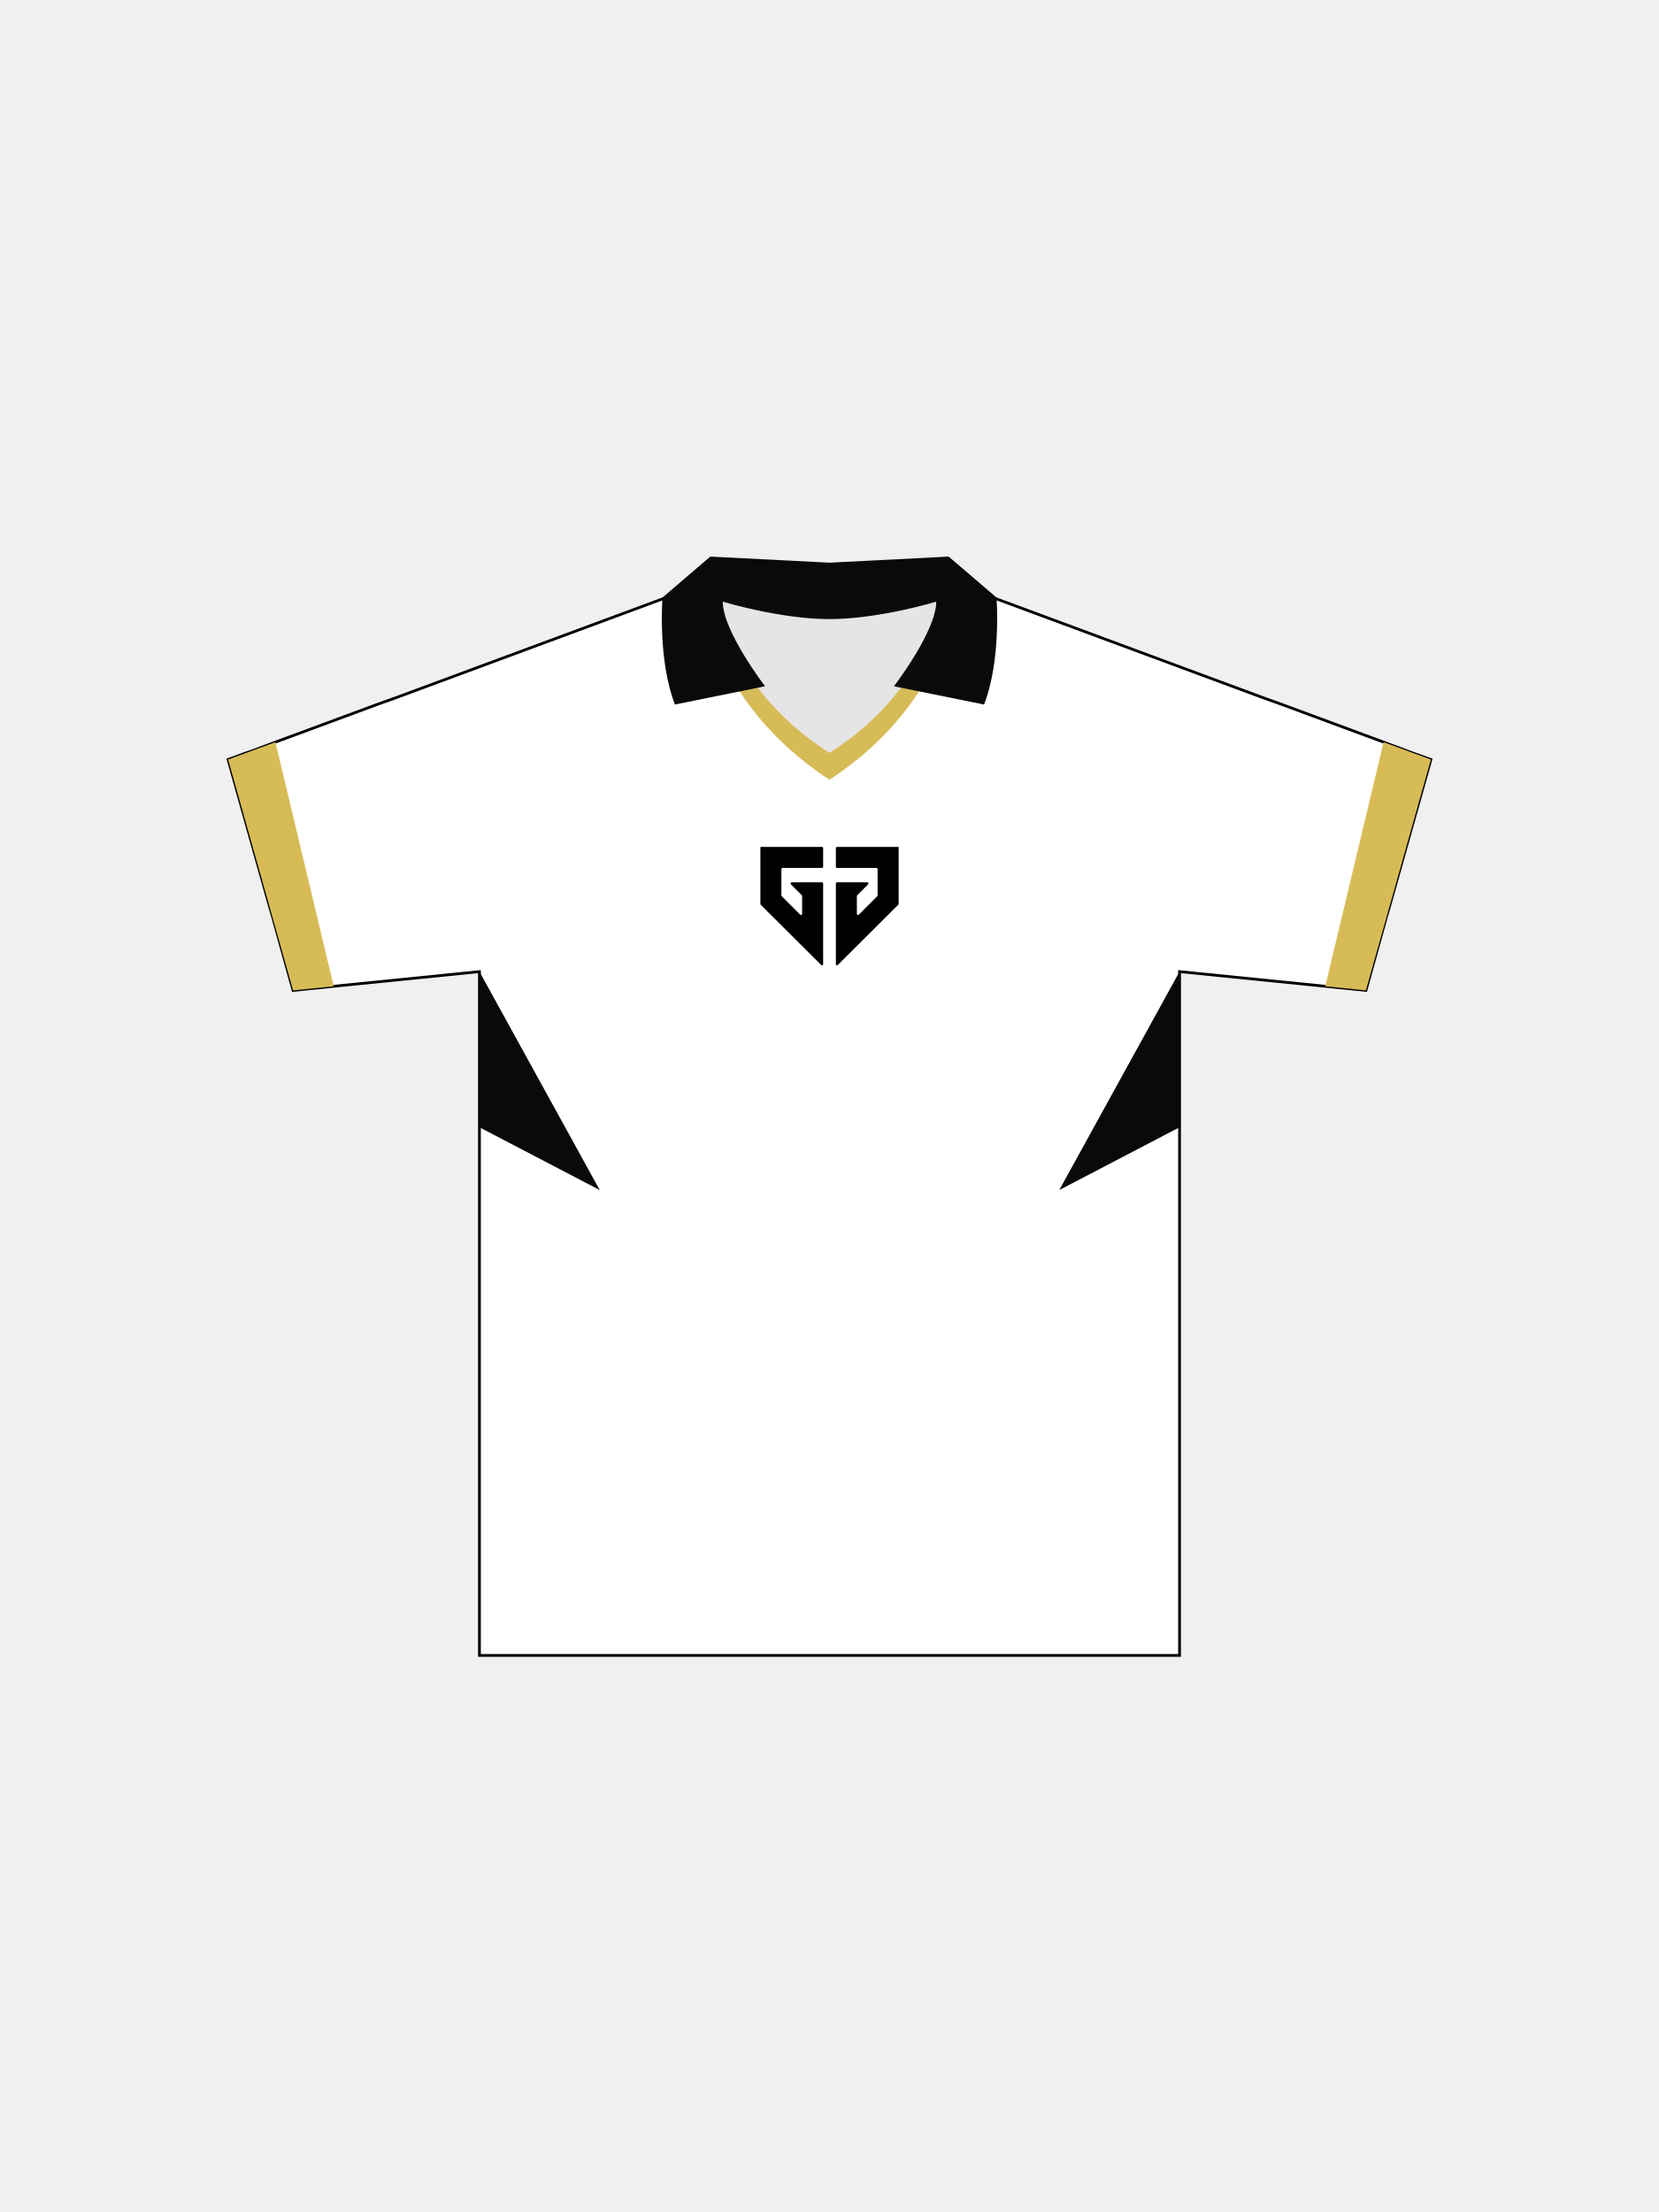
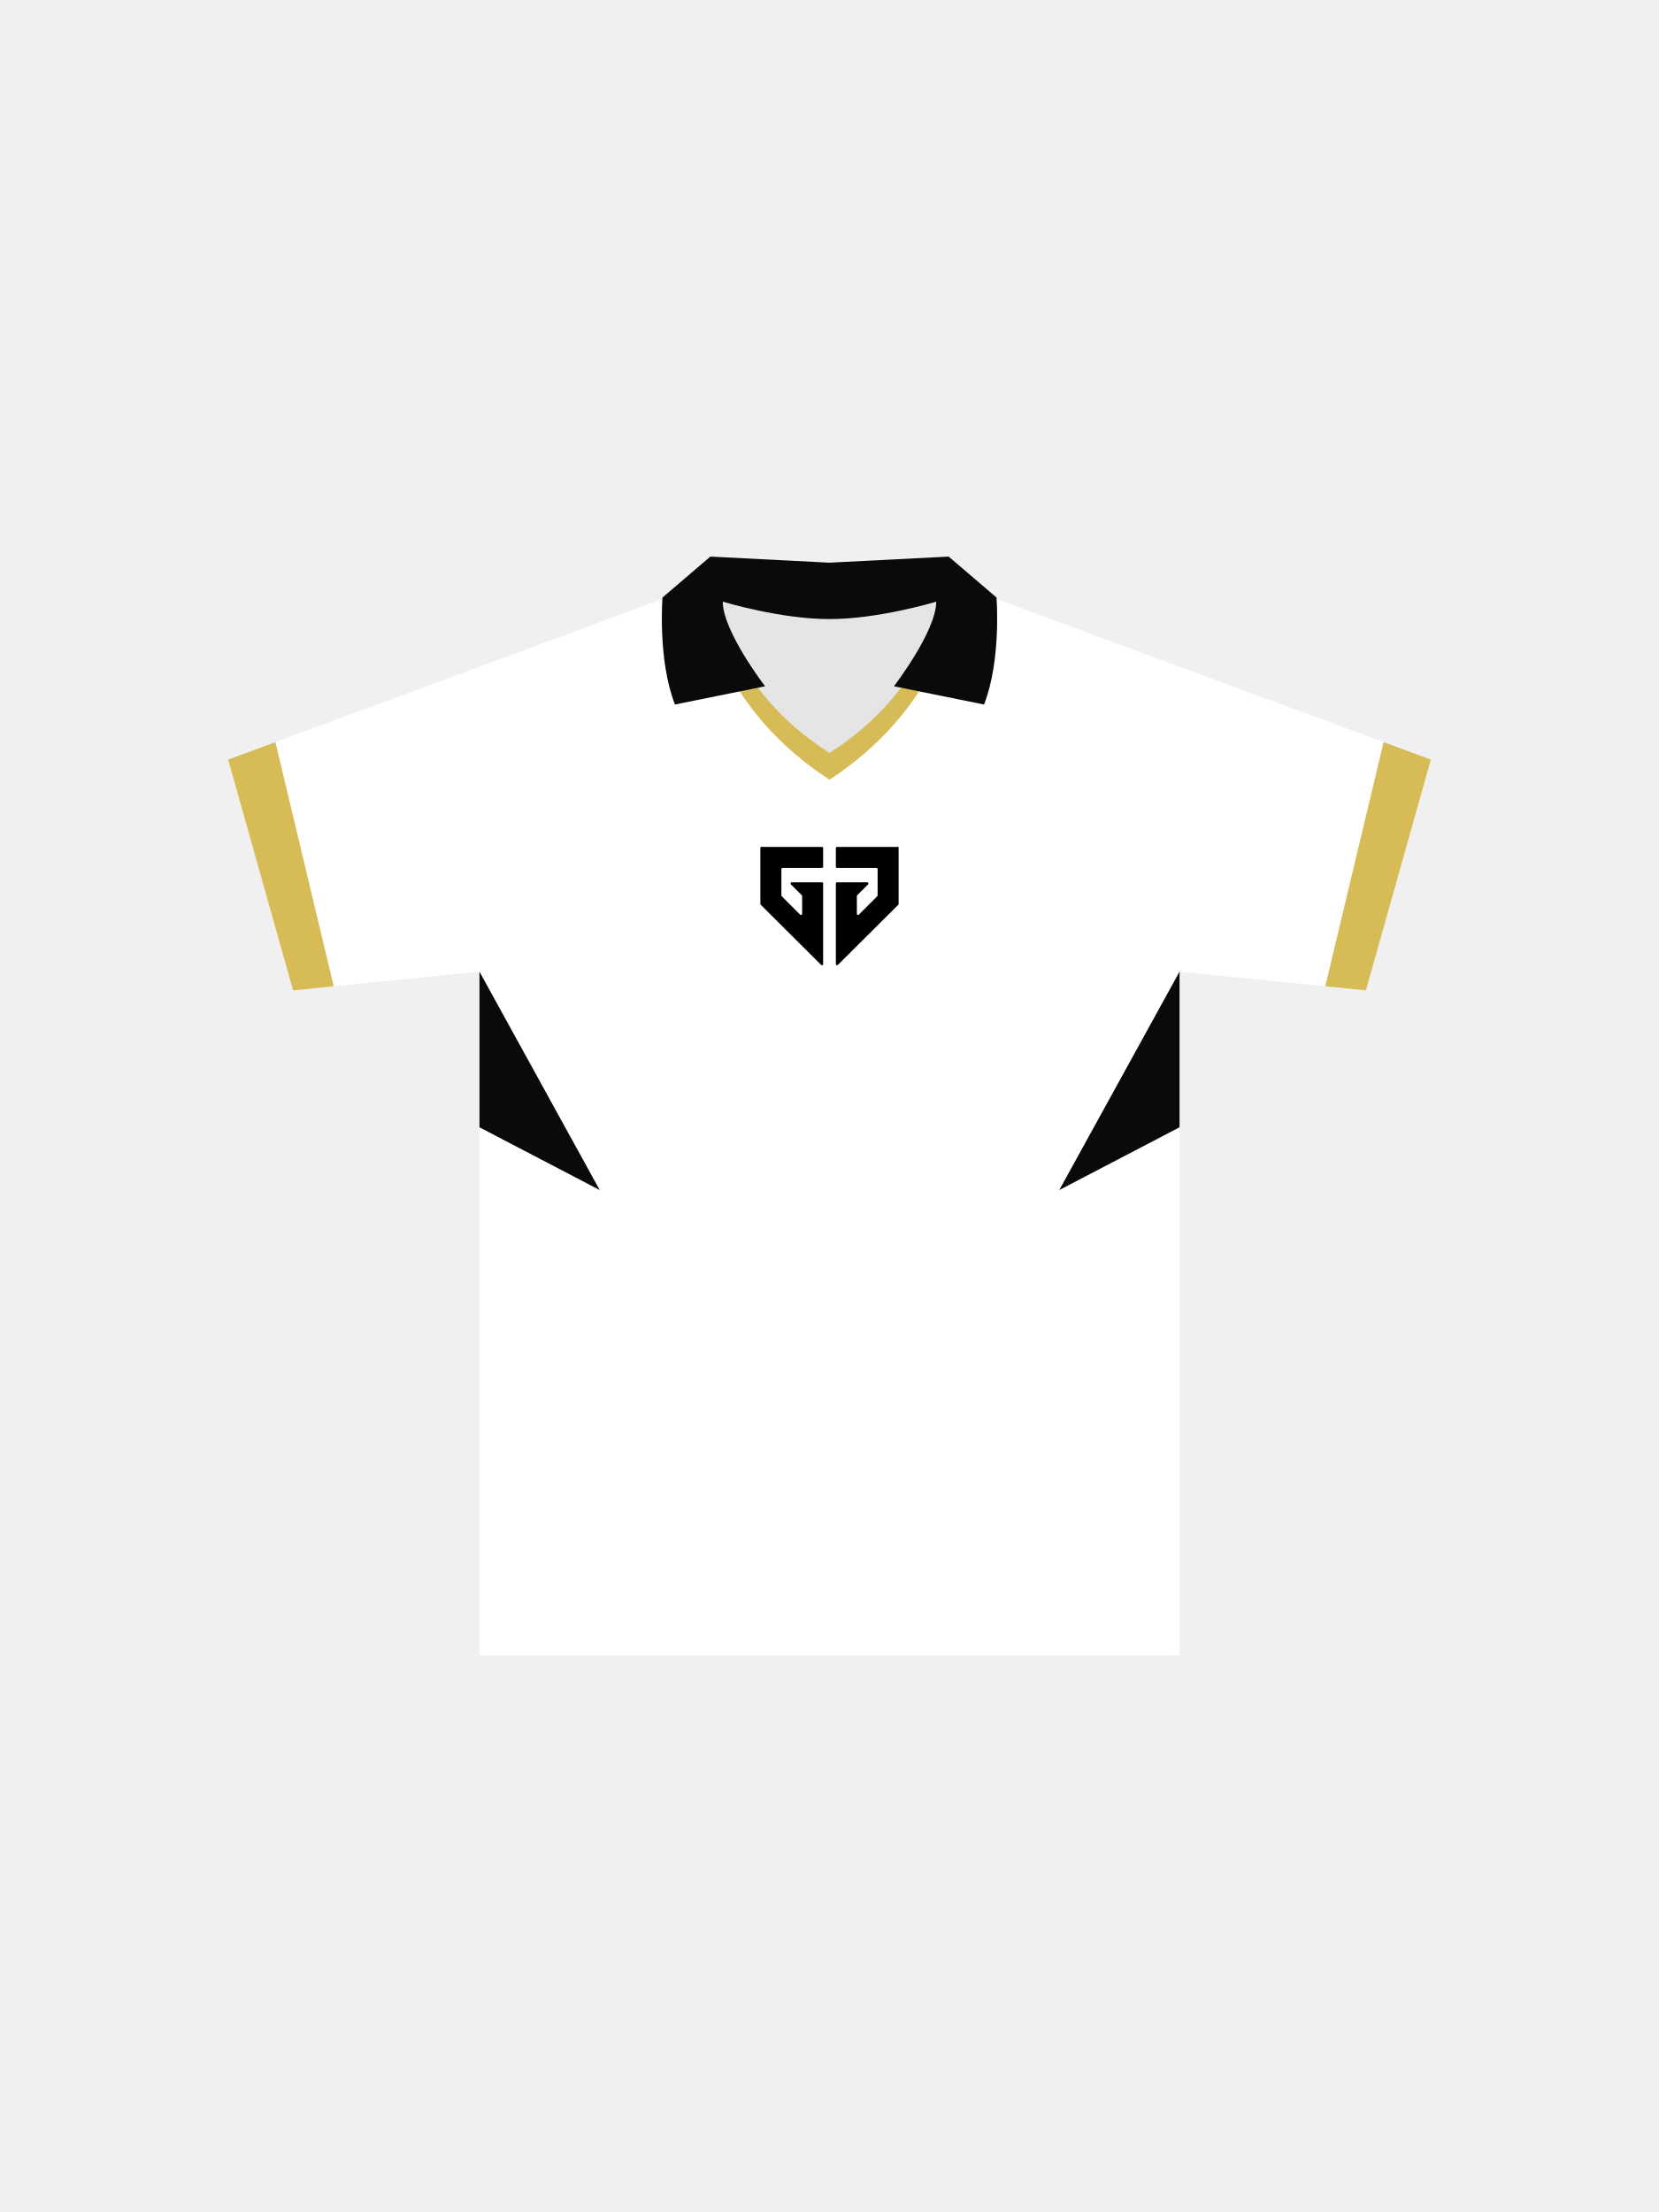
<svg xmlns="http://www.w3.org/2000/svg" id="_레이어_1" version="1.1" viewBox="0 0 600 800">
  <defs>
    <style>
      .st0 {
        fill: #e5e5e5;
      }

      .st1 {
        fill: #090a0b;
      }

      .st2 {
        fill: #fff;
-         stroke: #000;
-         stroke-miterlimit: 10;
      }

      .st3 {
        fill: #d7bb57;
      }
    </style>
  </defs>
  <polygon class="st2" points="517.5 274.7 502.5 327.9 501.5 331.3 501.5 331.3 494 358.2 488.3 357.6 479.3 356.7 426.6 351.4 426.6 598.7 173.4 598.7 173.4 351.4 120.7 356.7 116 357.2 111.7 357.6 106 358.2 98.5 331.3 97.5 327.9 82.5 274.7 89 272.3 91.1 271.6 99.6 268.4 136.6 254.7 143.3 252.3 239.6 216.6 360.4 216.6 456.7 252.3 463.4 254.7 500.4 268.4 508.9 271.6 517.5 274.7" />
  <path class="st3" d="M300,211.6h46.6s-1.8,41-46.6,70.4c-44.9-29.3-46.6-70.4-46.6-70.4h46.6Z" />
  <path class="st0" d="M300,211.6h41.2s-1.6,35.4-41.2,60.7c-39.7-25.3-41.2-60.7-41.2-60.7h41.2Z" />
  <path class="st1" d="M300,223.9c17.9,0,38.6-6.3,38.6-6.3,0,10.7-15.3,30.6-15.3,30.6l32.6,6.6c6.3-16.2,4.5-38.7,4.5-38.7l-17.3-14.8-43.1,2.2-43.1-2.2-17.3,14.8s-1.8,22.5,4.5,38.7l32.6-6.6s-15.3-19.9-15.3-30.6c0,0,20.7,6.3,38.6,6.3h0Z" />
  <g>
    <path d="M324.6,306.3h-21.9c-.2,0-.4.2-.4.4v6.8c0,.2.2.4.4.4h14.3c.2,0,.4.2.4.4v9.5s0,.2-.1.3l-6.7,6.7c-.3.3-.7,0-.7-.3v-6.4s0-.2.1-.3l4-4c.2-.3,0-.7-.3-.7h-11c-.2,0-.4.2-.4.4v29.2c0,.4.4.5.7.3l21.9-21.8s.1-.2.1-.3v-20.3c0-.2-.2-.4-.4-.4" />
    <path d="M275.4,306.3h21.9c.2,0,.4.2.4.4v6.8c0,.2-.2.4-.4.4h-14.3c-.2,0-.4.2-.4.4v9.5s0,.2.1.3l6.7,6.7c.3.3.7,0,.7-.3v-6.4s0-.2-.1-.3l-4-4c-.2-.3,0-.7.3-.7h11c.2,0,.4.2.4.4v29.2c0,.4-.4.5-.7.3l-21.9-21.8s-.1-.2-.1-.3v-20.3c0-.2.2-.4.4-.4" />
  </g>
  <polygon class="st3" points="99.6 268.4 120.7 356.7 106 358.2 82.5 274.7 99.6 268.4" />
  <polygon class="st3" points="500.4 268.4 479.3 356.7 494 358.2 517.5 274.7 500.4 268.4" />
  <polygon class="st1" points="173.4 351.4 216.9 430.4 173.4 407.7 173.4 351.4" />
  <polygon class="st1" points="426.6 351.4 383.1 430.4 426.6 407.7 426.6 351.4" />
</svg>
